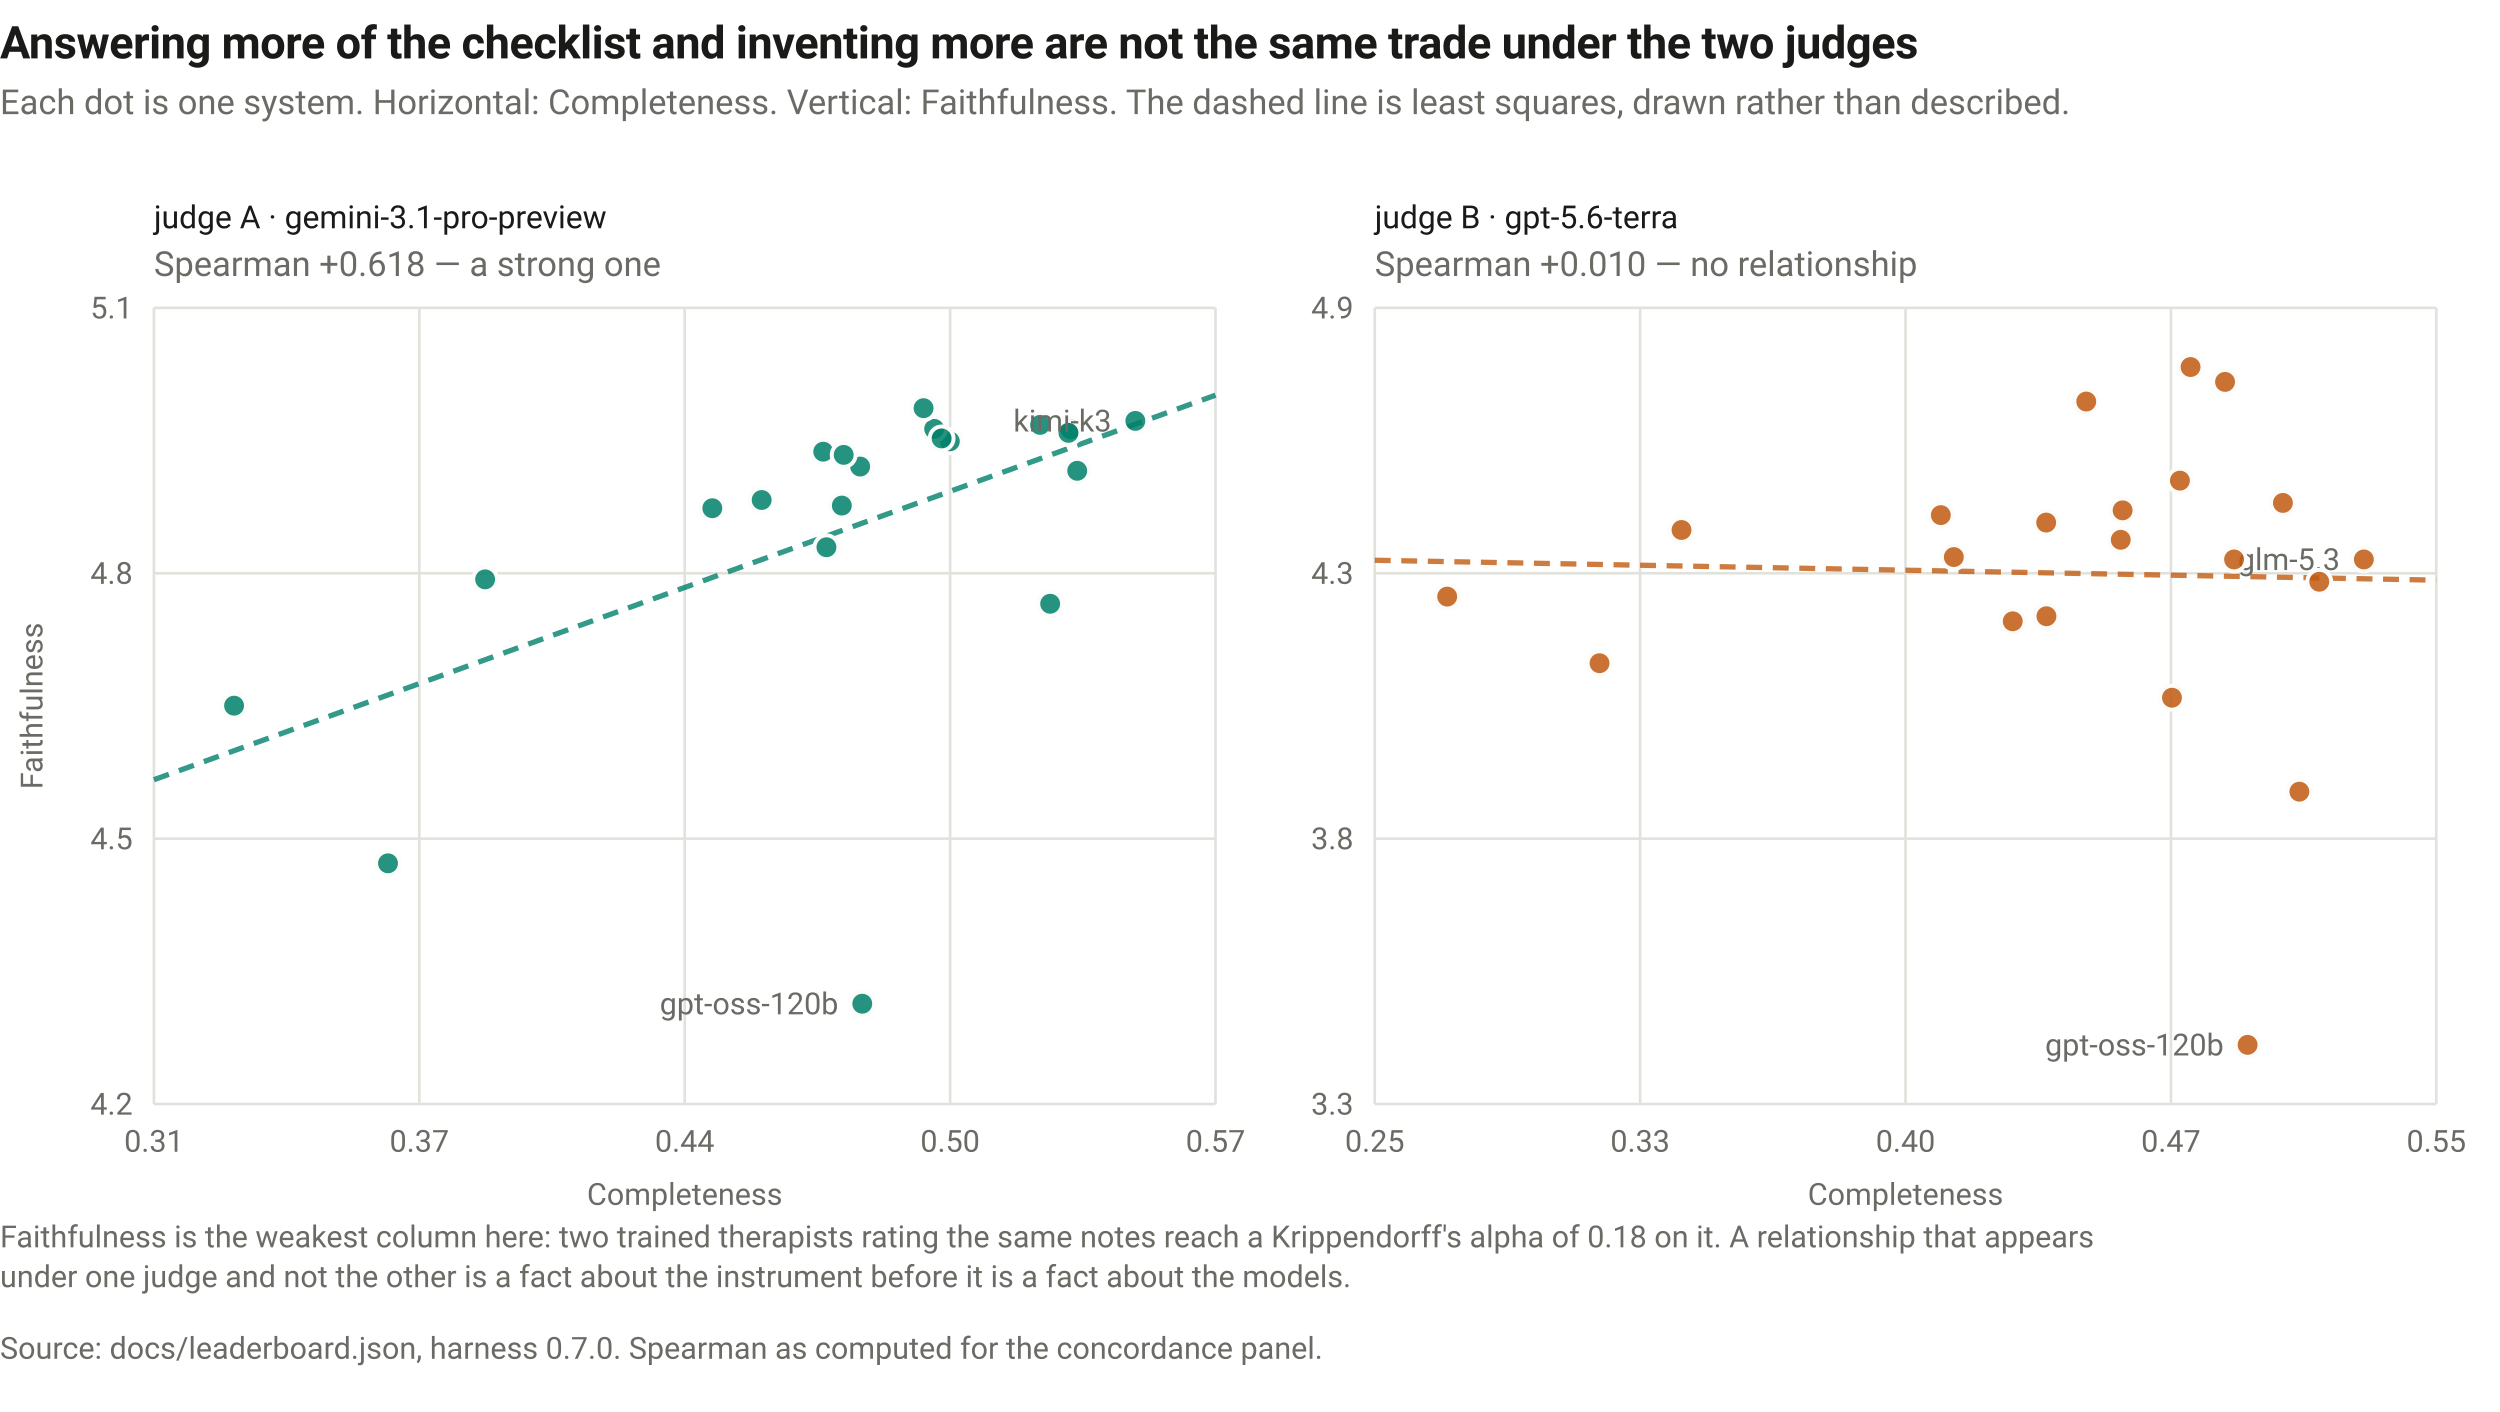
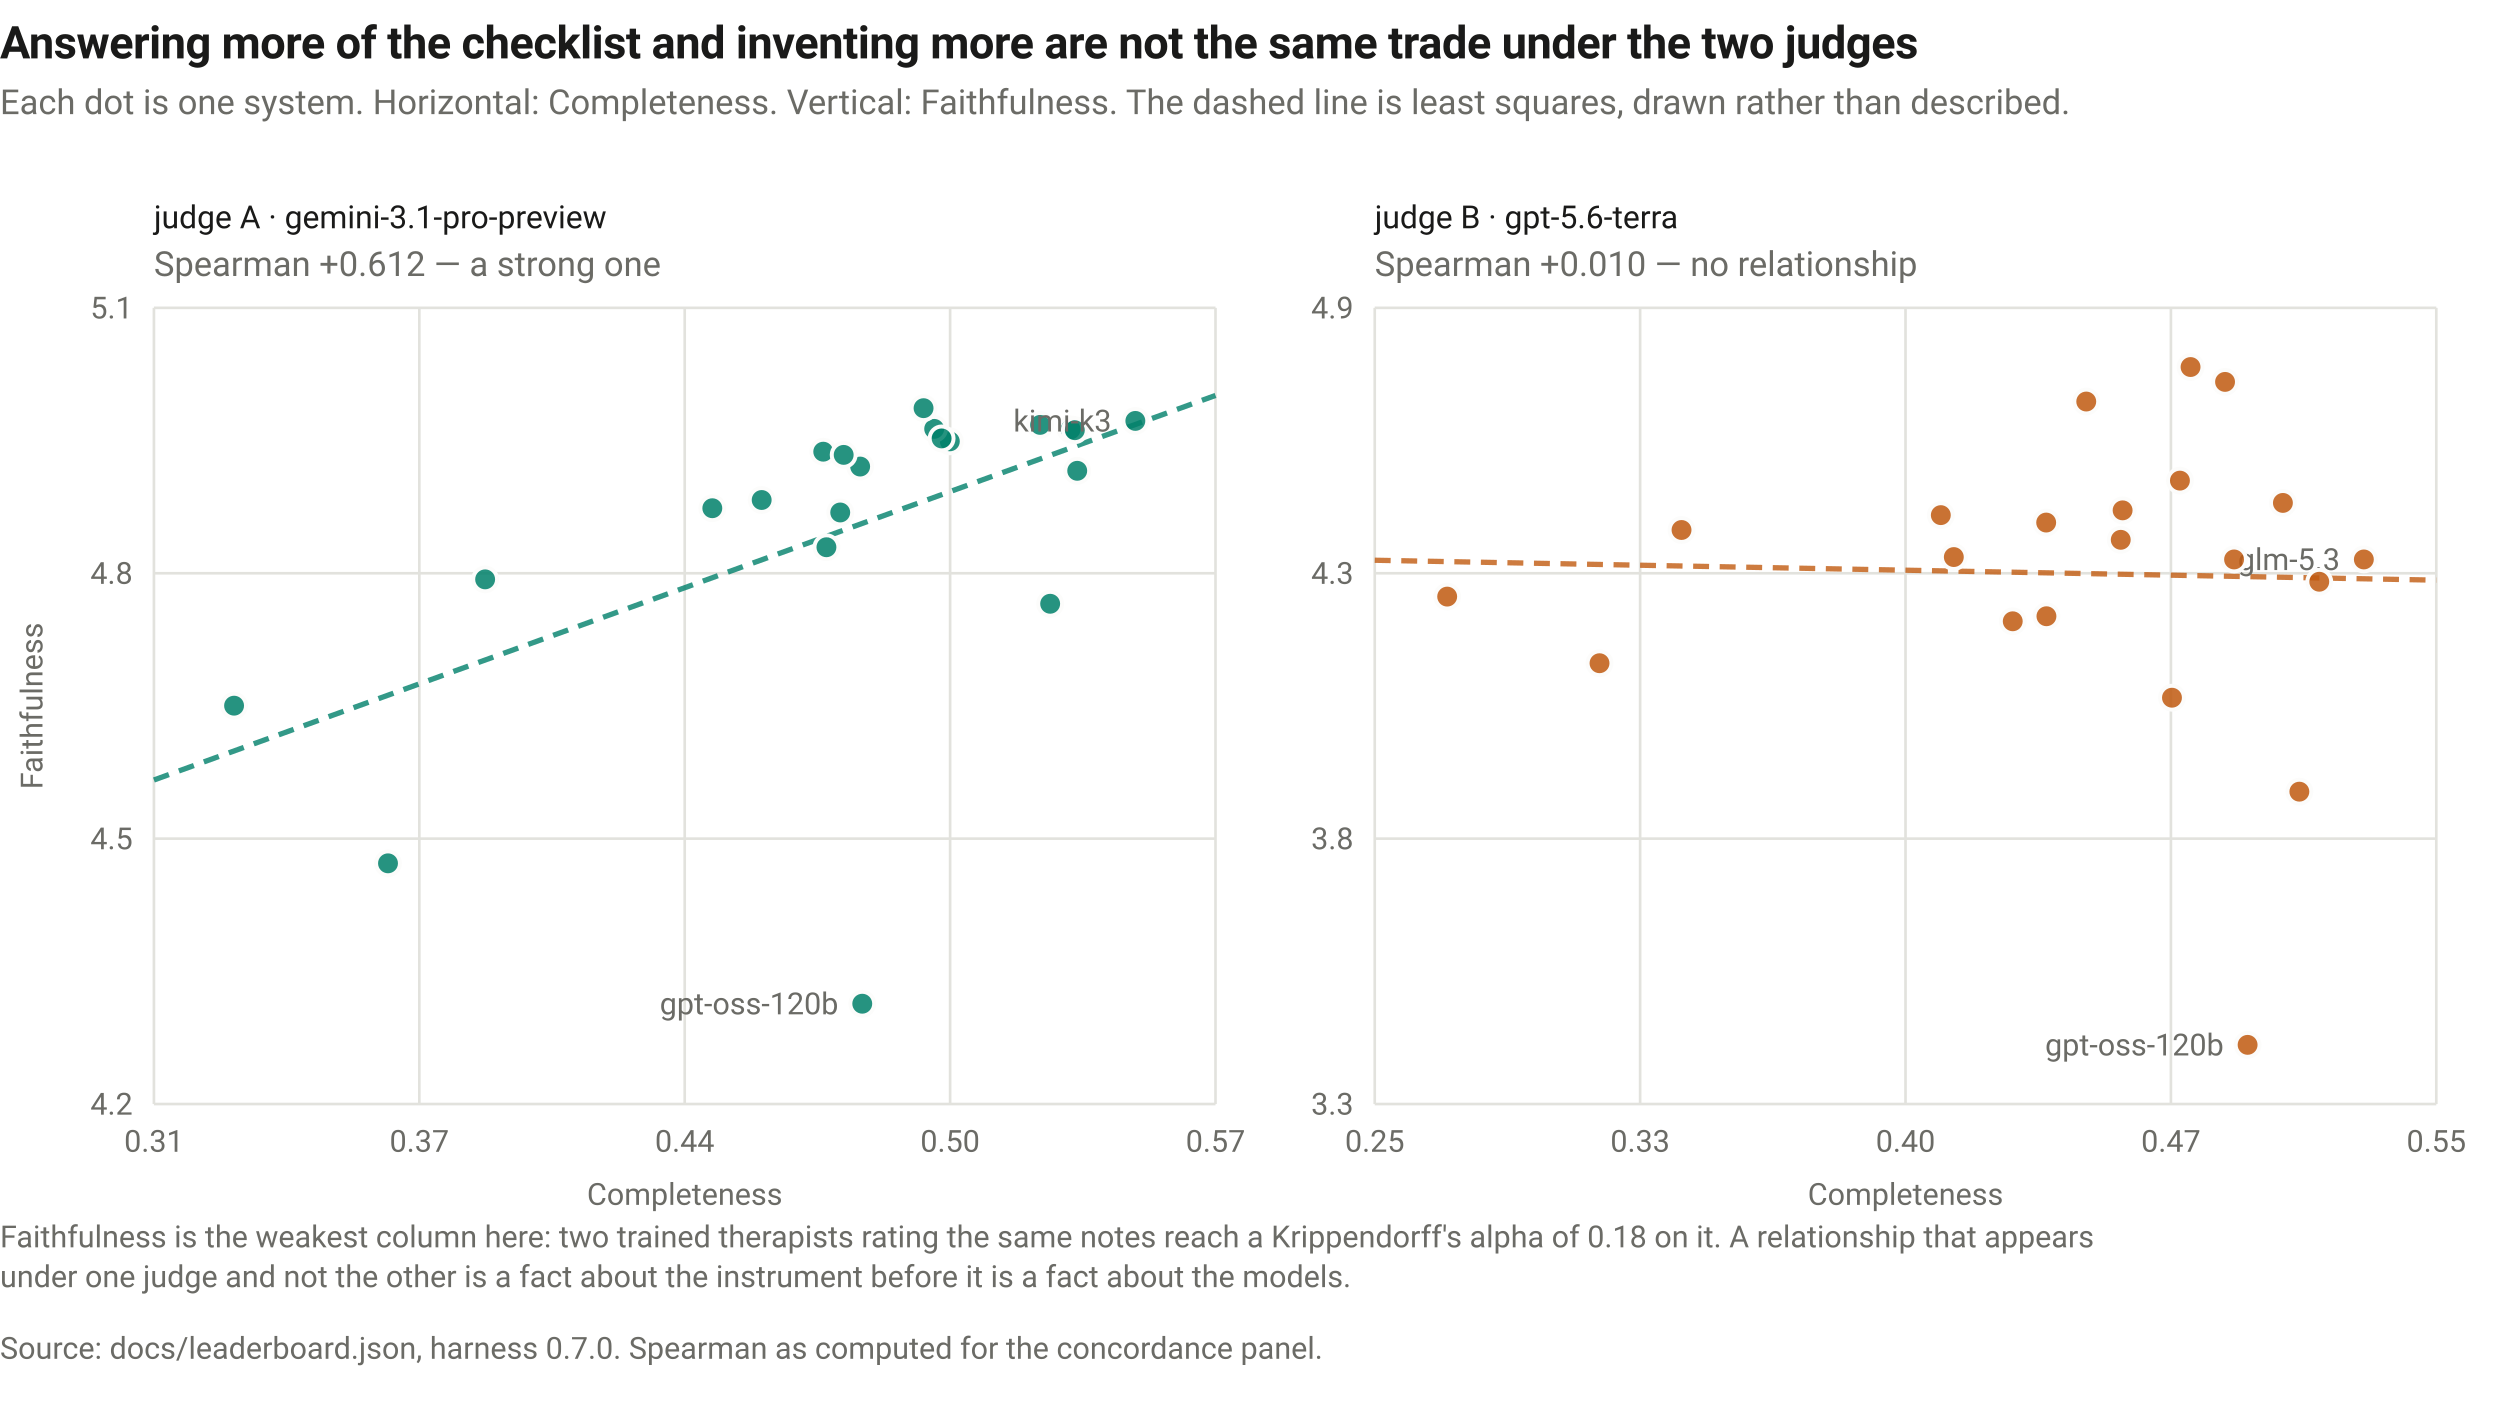
<svg xmlns="http://www.w3.org/2000/svg" class="fig" width="942" height="532" viewBox="0 0 942 532" role="img" aria-label="Completeness against faithfulness, one panel per judge">
  <style>
  .fig { font: 13px/1.4 -apple-system, BlinkMacSystemFont, "Segoe UI", Roboto, sans-serif; }
  .fig text { fill: #1a1a19; }
  .fig .muted { fill: #6b6b66; }
  .fig .rule { stroke: #e2e2dd; stroke-width: 1; }
  .fig .title { font-size: 17px; font-weight: 650; letter-spacing: -.01em; }
  .fig .sub { font-size: 13px; fill: #6b6b66; }
  .fig .note { font-size: 11.5px; fill: #6b6b66; }
  .fig .name { font-size: 12px; }
  .fig .value { font-size: 11.5px; fill: #6b6b66; font-variant-numeric: tabular-nums; }
  .fig .a { stroke: #00806a; }
  .fig .b { stroke: #c05a10; }
  .fig .fill-a { fill: #00806a; }
  .fig .fill-b { fill: #c05a10; }
  .fig .flat { stroke: #b8b8b1; }
  .fig .fill-flat { fill: #b8b8b1; }
  .fig .band { fill: #f0f0eb; }
  /* The ring that keeps overlapping marks apart is the *surface*, so it has to
     flip with the theme. Written as a literal it put a white halo on every dot
     in dark mode. */
  .fig .ring { stroke: #fcfcfb; }
  @media (prefers-color-scheme: dark) {
    .fig text { fill: #e8e8e4; }
    .fig .muted, .fig .sub, .fig .note, .fig .value { fill: #9a9a94; }
    .fig .rule { stroke: #2c2e31; }
    .fig .a { stroke: #22a184; }
    .fig .b { stroke: #c9701f; }
    .fig .fill-a { fill: #22a184; }
    .fig .fill-b { fill: #c9701f; }
    .fig .flat { stroke: #55554f; }
    .fig .fill-flat { fill: #55554f; }
    .fig .band { fill: #26282b; }
    .fig .ring { stroke: #1a1a19; }
  }
</style>
  <text class="title" x="0" y="22">Answering more of the checklist and inventing more are not the same trade under the two judges</text>
  <text class="sub" x="0" y="43">Each dot is one system. Horizontal: Completeness. Vertical: Faithfulness. The dashed line is least squares, drawn rather than described.</text>
  <text class="value" x="-266" y="16" transform="rotate(-90)" text-anchor="middle">Faithfulness</text>
  <line class="rule" x1="58.0" y1="116" x2="58.0" y2="416" />
  <text class="value" x="58.0" y="434" text-anchor="middle">0.31</text>
  <line class="rule" x1="158.0" y1="116" x2="158.0" y2="416" />
  <text class="value" x="158.0" y="434" text-anchor="middle">0.37</text>
  <line class="rule" x1="258.0" y1="116" x2="258.0" y2="416" />
  <text class="value" x="258.0" y="434" text-anchor="middle">0.44</text>
  <line class="rule" x1="358.0" y1="116" x2="358.0" y2="416" />
  <text class="value" x="358.0" y="434" text-anchor="middle">0.50</text>
  <line class="rule" x1="458.0" y1="116" x2="458.0" y2="416" />
  <text class="value" x="458.0" y="434" text-anchor="middle">0.57</text>
  <line class="rule" x1="58" y1="416.0" x2="458" y2="416.0" />
  <text class="value" x="50" y="420.0" text-anchor="end">4.2</text>
  <line class="rule" x1="58" y1="316.0" x2="458" y2="316.0" />
  <text class="value" x="50" y="320.0" text-anchor="end">4.5</text>
  <line class="rule" x1="58" y1="216.0" x2="458" y2="216.0" />
  <text class="value" x="50" y="220.0" text-anchor="end">4.8</text>
  <line class="rule" x1="58" y1="116.0" x2="458" y2="116.0" />
  <text class="value" x="50" y="120.0" text-anchor="end">5.1</text>
-   <line class="a" x1="58.0" y1="293.8" x2="458.0" y2="148.9" stroke-width="2" stroke-dasharray="6 4" stroke-opacity="0.8" />
+   <line class="a" x1="58.0" y1="293.9" x2="458.0" y2="149.0" stroke-width="2" stroke-dasharray="6 4" stroke-opacity="0.8" />
  <g>
    <circle cx="268.4" cy="191.5" r="4.5" class="fill-a ring" fill-opacity="0.85" stroke-width="1.5" />
  </g>
  <g>
    <circle cx="311.4" cy="206.2" r="4.5" class="fill-a ring" fill-opacity="0.85" stroke-width="1.5" />
  </g>
  <g>
    <circle cx="403.4" cy="161.8" r="4.5" class="fill-a ring" fill-opacity="0.85" stroke-width="1.5" />
  </g>
  <g>
    <circle cx="391.9" cy="160.1" r="4.5" class="fill-a ring" fill-opacity="0.85" stroke-width="1.5" />
  </g>
  <g>
    <circle cx="310.2" cy="170.2" r="4.5" class="fill-a ring" fill-opacity="0.85" stroke-width="1.5" />
  </g>
  <g>
    <circle cx="357.9" cy="166.3" r="4.5" class="fill-a ring" fill-opacity="0.85" stroke-width="1.5" />
  </g>
  <g>
    <circle cx="352.0" cy="161.6" r="4.5" class="fill-a ring" fill-opacity="0.85" stroke-width="1.5" />
  </g>
  <g>
-     <circle cx="402.6" cy="163.1" r="4.5" class="fill-a ring" fill-opacity="0.85" stroke-width="1.5" />
+     <circle cx="405.0" cy="162.1" r="4.5" class="fill-a ring" fill-opacity="0.85" stroke-width="1.5" />
  </g>
  <g>
    <circle cx="324.1" cy="175.8" r="4.5" class="fill-a ring" fill-opacity="0.85" stroke-width="1.5" />
  </g>
  <g>
    <circle cx="354.8" cy="165.2" r="4.5" class="fill-a ring" fill-opacity="0.85" stroke-width="1.5" />
  </g>
  <g>
    <circle cx="348.0" cy="153.8" r="4.5" class="fill-a ring" fill-opacity="0.85" stroke-width="1.5" />
  </g>
  <g>
    <circle cx="324.9" cy="378.2" r="4.5" class="fill-a ring" fill-opacity="0.85" stroke-width="1.5" />
  </g>
  <text class="value" x="315.9" y="382.2" text-anchor="end">gpt-oss-120b</text>
  <g>
    <circle cx="427.8" cy="158.6" r="4.5" class="fill-a ring" fill-opacity="0.85" stroke-width="1.5" />
  </g>
  <text class="value" x="418.8" y="162.6" text-anchor="end">kimi-k3</text>
  <g>
    <circle cx="146.2" cy="325.3" r="4.5" class="fill-a ring" fill-opacity="0.85" stroke-width="1.5" />
  </g>
  <g>
    <circle cx="182.8" cy="218.3" r="4.5" class="fill-a ring" fill-opacity="0.85" stroke-width="1.5" />
  </g>
  <g>
    <circle cx="287.0" cy="188.4" r="4.5" class="fill-a ring" fill-opacity="0.85" stroke-width="1.5" />
  </g>
  <g>
    <circle cx="395.7" cy="227.5" r="4.5" class="fill-a ring" fill-opacity="0.85" stroke-width="1.5" />
  </g>
  <g>
    <circle cx="405.9" cy="177.4" r="4.5" class="fill-a ring" fill-opacity="0.85" stroke-width="1.5" />
  </g>
  <g>
    <circle cx="317.9" cy="171.4" r="4.5" class="fill-a ring" fill-opacity="0.85" stroke-width="1.5" />
  </g>
  <g>
-     <circle cx="317.2" cy="190.5" r="4.5" class="fill-a ring" fill-opacity="0.85" stroke-width="1.5" />
+     <circle cx="316.6" cy="193.1" r="4.5" class="fill-a ring" fill-opacity="0.85" stroke-width="1.5" />
  </g>
  <g>
    <circle cx="88.2" cy="265.9" r="4.5" class="fill-a ring" fill-opacity="0.85" stroke-width="1.5" />
  </g>
  <text class="name" x="58" y="86">judge A · gemini-3.1-pro-preview</text>
-   <text class="sub" x="58" y="104">Spearman +0.618 — a strong one</text>
+   <text class="sub" x="58" y="104">Spearman +0.612 — a strong one</text>
  <text class="value" x="258" y="454" text-anchor="middle">Completeness</text>
  <line class="rule" x1="518.0" y1="116" x2="518.0" y2="416" />
  <text class="value" x="518.0" y="434" text-anchor="middle">0.25</text>
  <line class="rule" x1="618.0" y1="116" x2="618.0" y2="416" />
  <text class="value" x="618.0" y="434" text-anchor="middle">0.33</text>
  <line class="rule" x1="718.0" y1="116" x2="718.0" y2="416" />
  <text class="value" x="718.0" y="434" text-anchor="middle">0.40</text>
  <line class="rule" x1="818.0" y1="116" x2="818.0" y2="416" />
  <text class="value" x="818.0" y="434" text-anchor="middle">0.47</text>
  <line class="rule" x1="918.0" y1="116" x2="918.0" y2="416" />
  <text class="value" x="918.0" y="434" text-anchor="middle">0.55</text>
  <line class="rule" x1="518" y1="416.0" x2="918" y2="416.0" />
  <text class="value" x="510" y="420.0" text-anchor="end">3.3</text>
  <line class="rule" x1="518" y1="316.0" x2="918" y2="316.0" />
  <text class="value" x="510" y="320.0" text-anchor="end">3.8</text>
  <line class="rule" x1="518" y1="216.0" x2="918" y2="216.0" />
  <text class="value" x="510" y="220.0" text-anchor="end">4.3</text>
  <line class="rule" x1="518" y1="116.0" x2="918" y2="116.0" />
  <text class="value" x="510" y="120.0" text-anchor="end">4.9</text>
  <line class="b" x1="518.0" y1="211.1" x2="918.0" y2="218.6" stroke-width="2" stroke-dasharray="6 4" stroke-opacity="0.8" />
  <g>
    <circle cx="771.1" cy="232.2" r="4.5" class="fill-b ring" fill-opacity="0.85" stroke-width="1.5" />
  </g>
  <g>
    <circle cx="818.4" cy="262.9" r="4.5" class="fill-b ring" fill-opacity="0.85" stroke-width="1.5" />
  </g>
  <g>
    <circle cx="860.2" cy="189.5" r="4.5" class="fill-b ring" fill-opacity="0.85" stroke-width="1.5" />
  </g>
  <g>
    <circle cx="821.4" cy="181.1" r="4.5" class="fill-b ring" fill-opacity="0.85" stroke-width="1.5" />
  </g>
  <g>
    <circle cx="731.3" cy="194.1" r="4.5" class="fill-b ring" fill-opacity="0.85" stroke-width="1.5" />
  </g>
  <g>
    <circle cx="799.8" cy="192.3" r="4.5" class="fill-b ring" fill-opacity="0.85" stroke-width="1.5" />
  </g>
  <g>
    <circle cx="799.1" cy="203.4" r="4.5" class="fill-b ring" fill-opacity="0.85" stroke-width="1.5" />
  </g>
  <g>
    <circle cx="890.7" cy="210.8" r="4.5" class="fill-b ring" fill-opacity="0.85" stroke-width="1.5" />
  </g>
  <text class="value" x="881.7" y="214.8" text-anchor="end">glm-5.3</text>
  <g>
    <circle cx="786.1" cy="151.3" r="4.5" class="fill-b ring" fill-opacity="0.85" stroke-width="1.5" />
  </g>
  <g>
    <circle cx="825.4" cy="138.3" r="4.5" class="fill-b ring" fill-opacity="0.85" stroke-width="1.5" />
  </g>
  <g>
    <circle cx="838.4" cy="143.9" r="4.5" class="fill-b ring" fill-opacity="0.85" stroke-width="1.5" />
  </g>
  <g>
    <circle cx="846.9" cy="393.7" r="4.5" class="fill-b ring" fill-opacity="0.85" stroke-width="1.5" />
  </g>
  <text class="value" x="837.9" y="397.7" text-anchor="end">gpt-oss-120b</text>
  <g>
    <circle cx="873.9" cy="219.2" r="4.5" class="fill-b ring" fill-opacity="0.85" stroke-width="1.5" />
  </g>
  <g>
    <circle cx="602.7" cy="249.9" r="4.5" class="fill-b ring" fill-opacity="0.85" stroke-width="1.5" />
  </g>
  <g>
    <circle cx="633.6" cy="199.7" r="4.5" class="fill-b ring" fill-opacity="0.85" stroke-width="1.5" />
  </g>
  <g>
    <circle cx="758.4" cy="234.1" r="4.5" class="fill-b ring" fill-opacity="0.85" stroke-width="1.5" />
  </g>
  <g>
    <circle cx="866.4" cy="298.3" r="4.5" class="fill-b ring" fill-opacity="0.85" stroke-width="1.5" />
  </g>
  <g>
    <circle cx="841.8" cy="210.8" r="4.5" class="fill-b ring" fill-opacity="0.85" stroke-width="1.5" />
  </g>
  <g>
    <circle cx="771.0" cy="196.9" r="4.5" class="fill-b ring" fill-opacity="0.85" stroke-width="1.5" />
  </g>
  <g>
    <circle cx="736.2" cy="209.9" r="4.5" class="fill-b ring" fill-opacity="0.85" stroke-width="1.5" />
  </g>
  <g>
    <circle cx="545.3" cy="224.8" r="4.5" class="fill-b ring" fill-opacity="0.85" stroke-width="1.5" />
  </g>
  <text class="name" x="518" y="86">judge B · gpt-5.6-terra</text>
  <text class="sub" x="518" y="104">Spearman +0.010 — no relationship</text>
  <text class="value" x="718" y="454" text-anchor="middle">Completeness</text>
  <text class="note" x="0" y="470">Faithfulness is the weakest column here: two trained therapists rating the same notes reach a Krippendorff's alpha of 0.18 on it. A relationship that appears</text>
  <text class="note" x="0" y="485">under one judge and not the other is a fact about the instrument before it is a fact about the models.</text>
  <text class="note" x="0" y="512">Source: docs/leaderboard.json, harness 0.7.0. Spearman as computed for the concordance panel.</text>
</svg>
